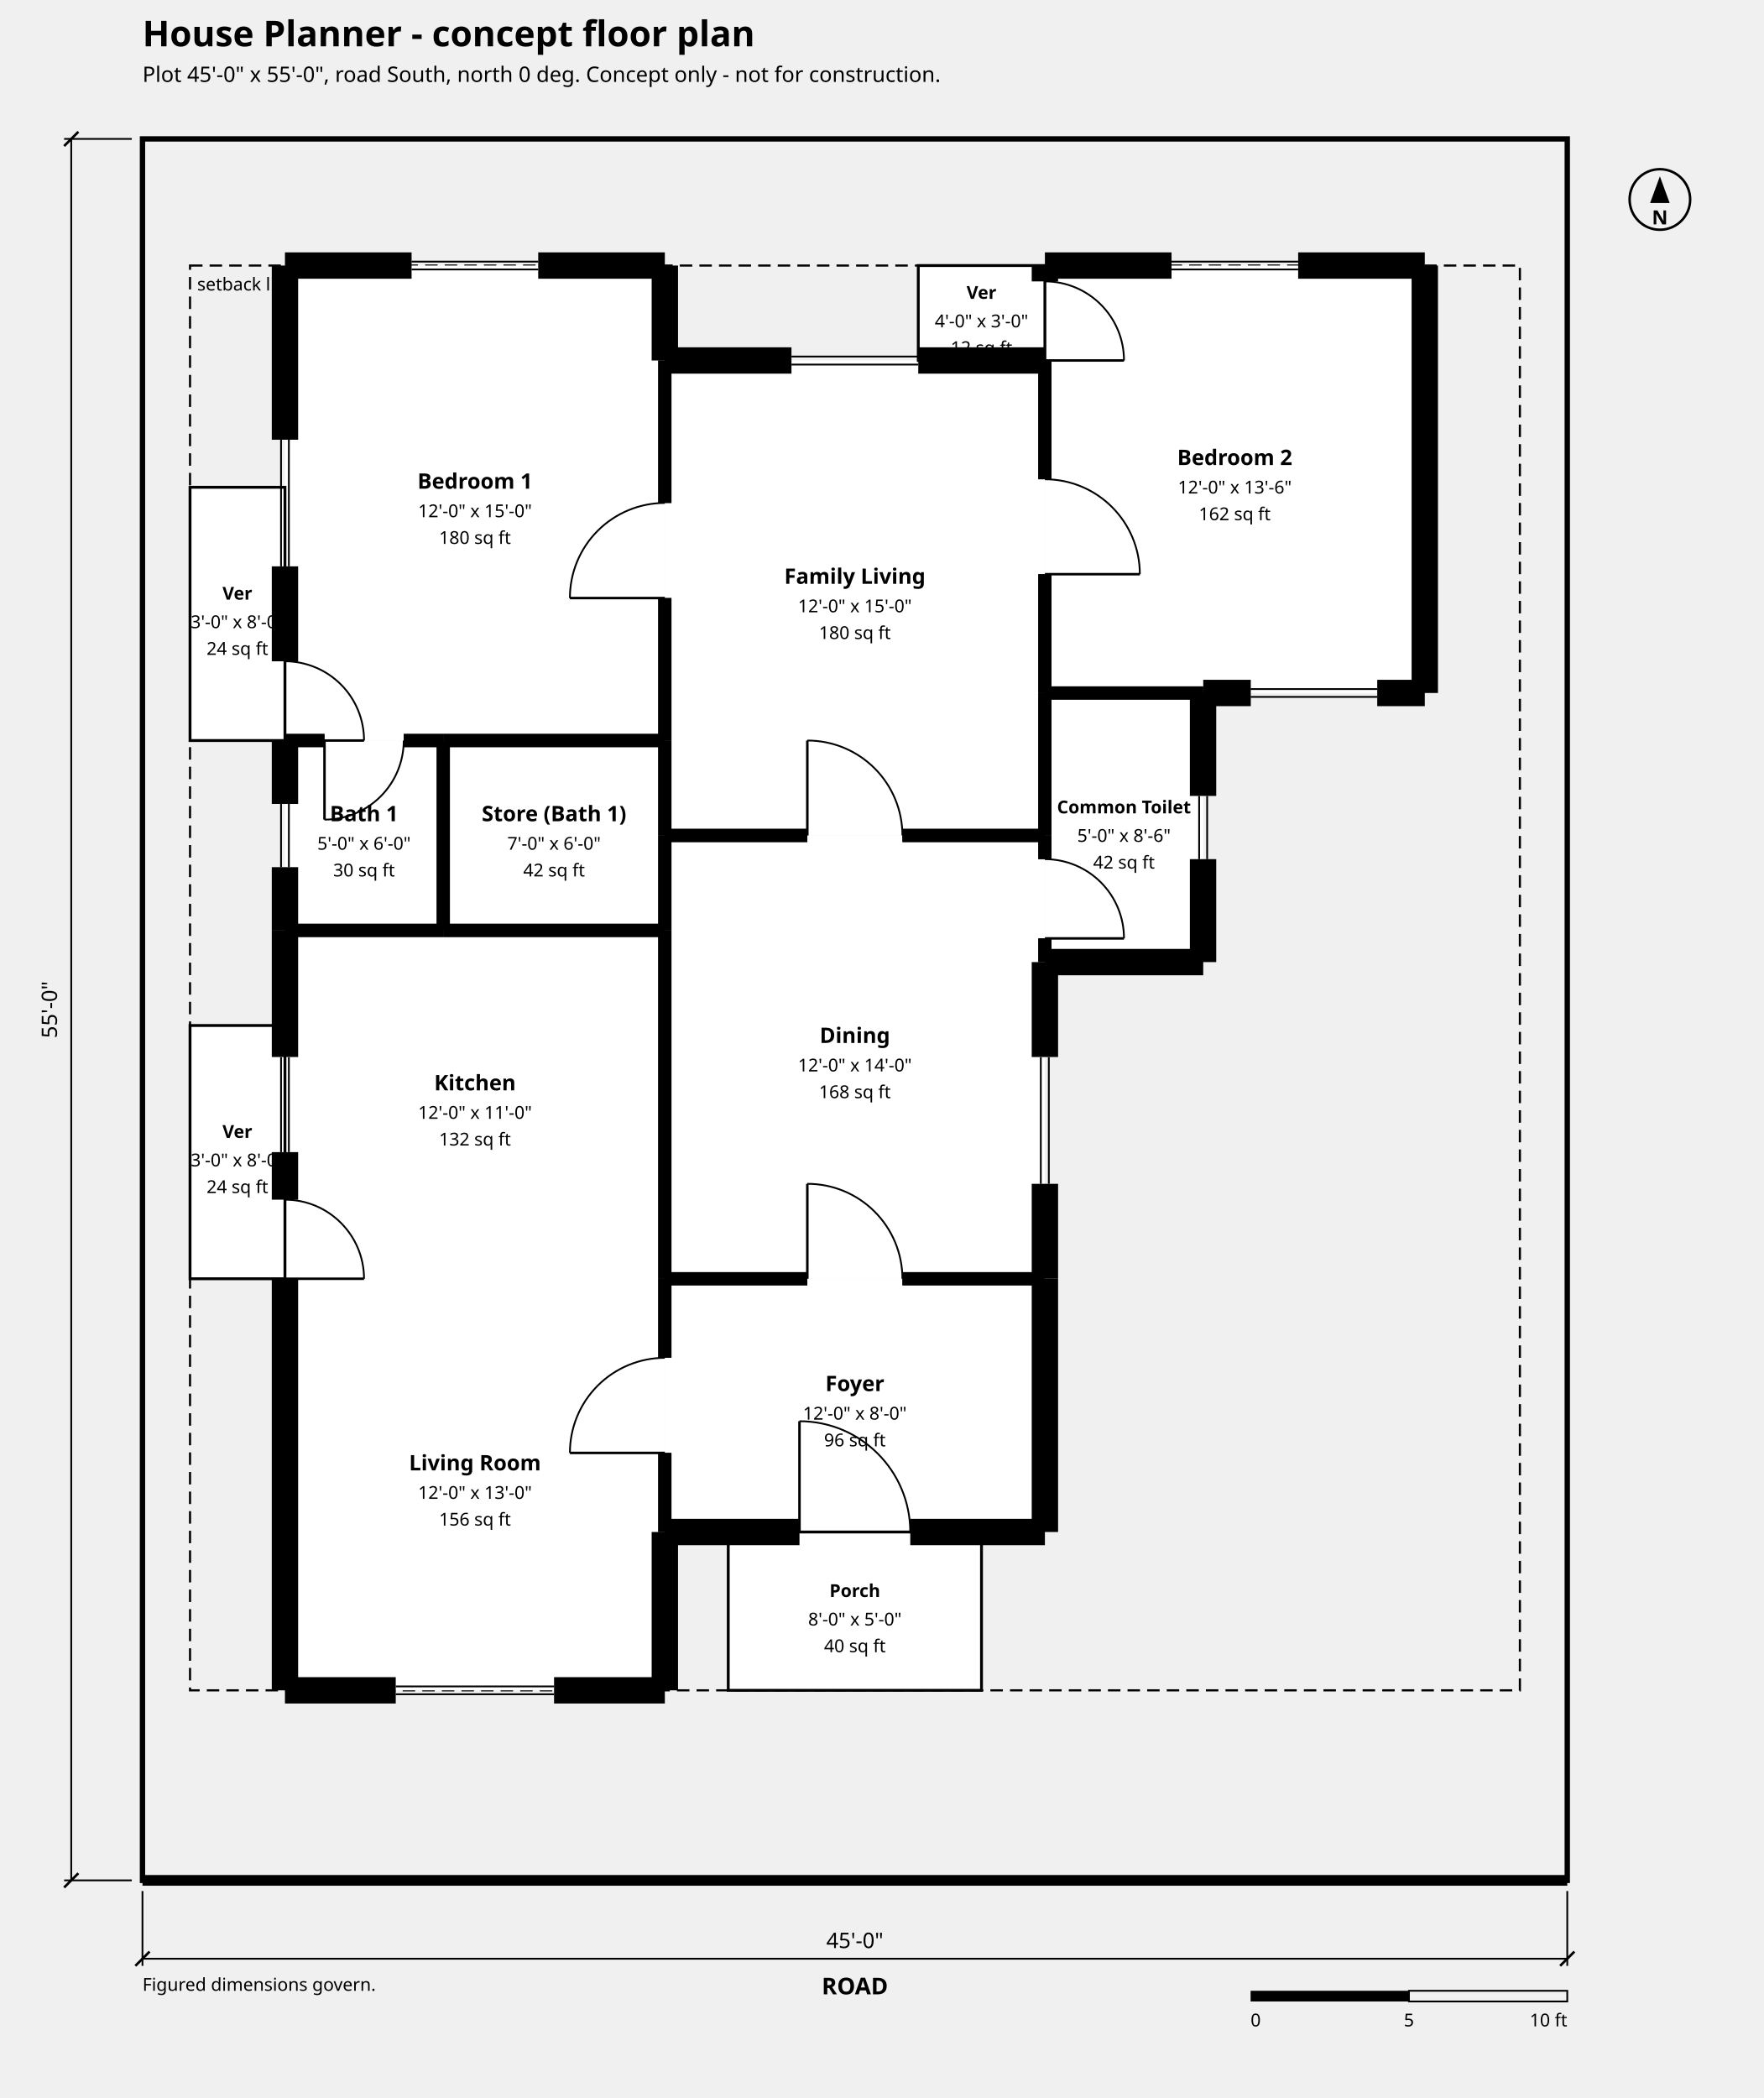
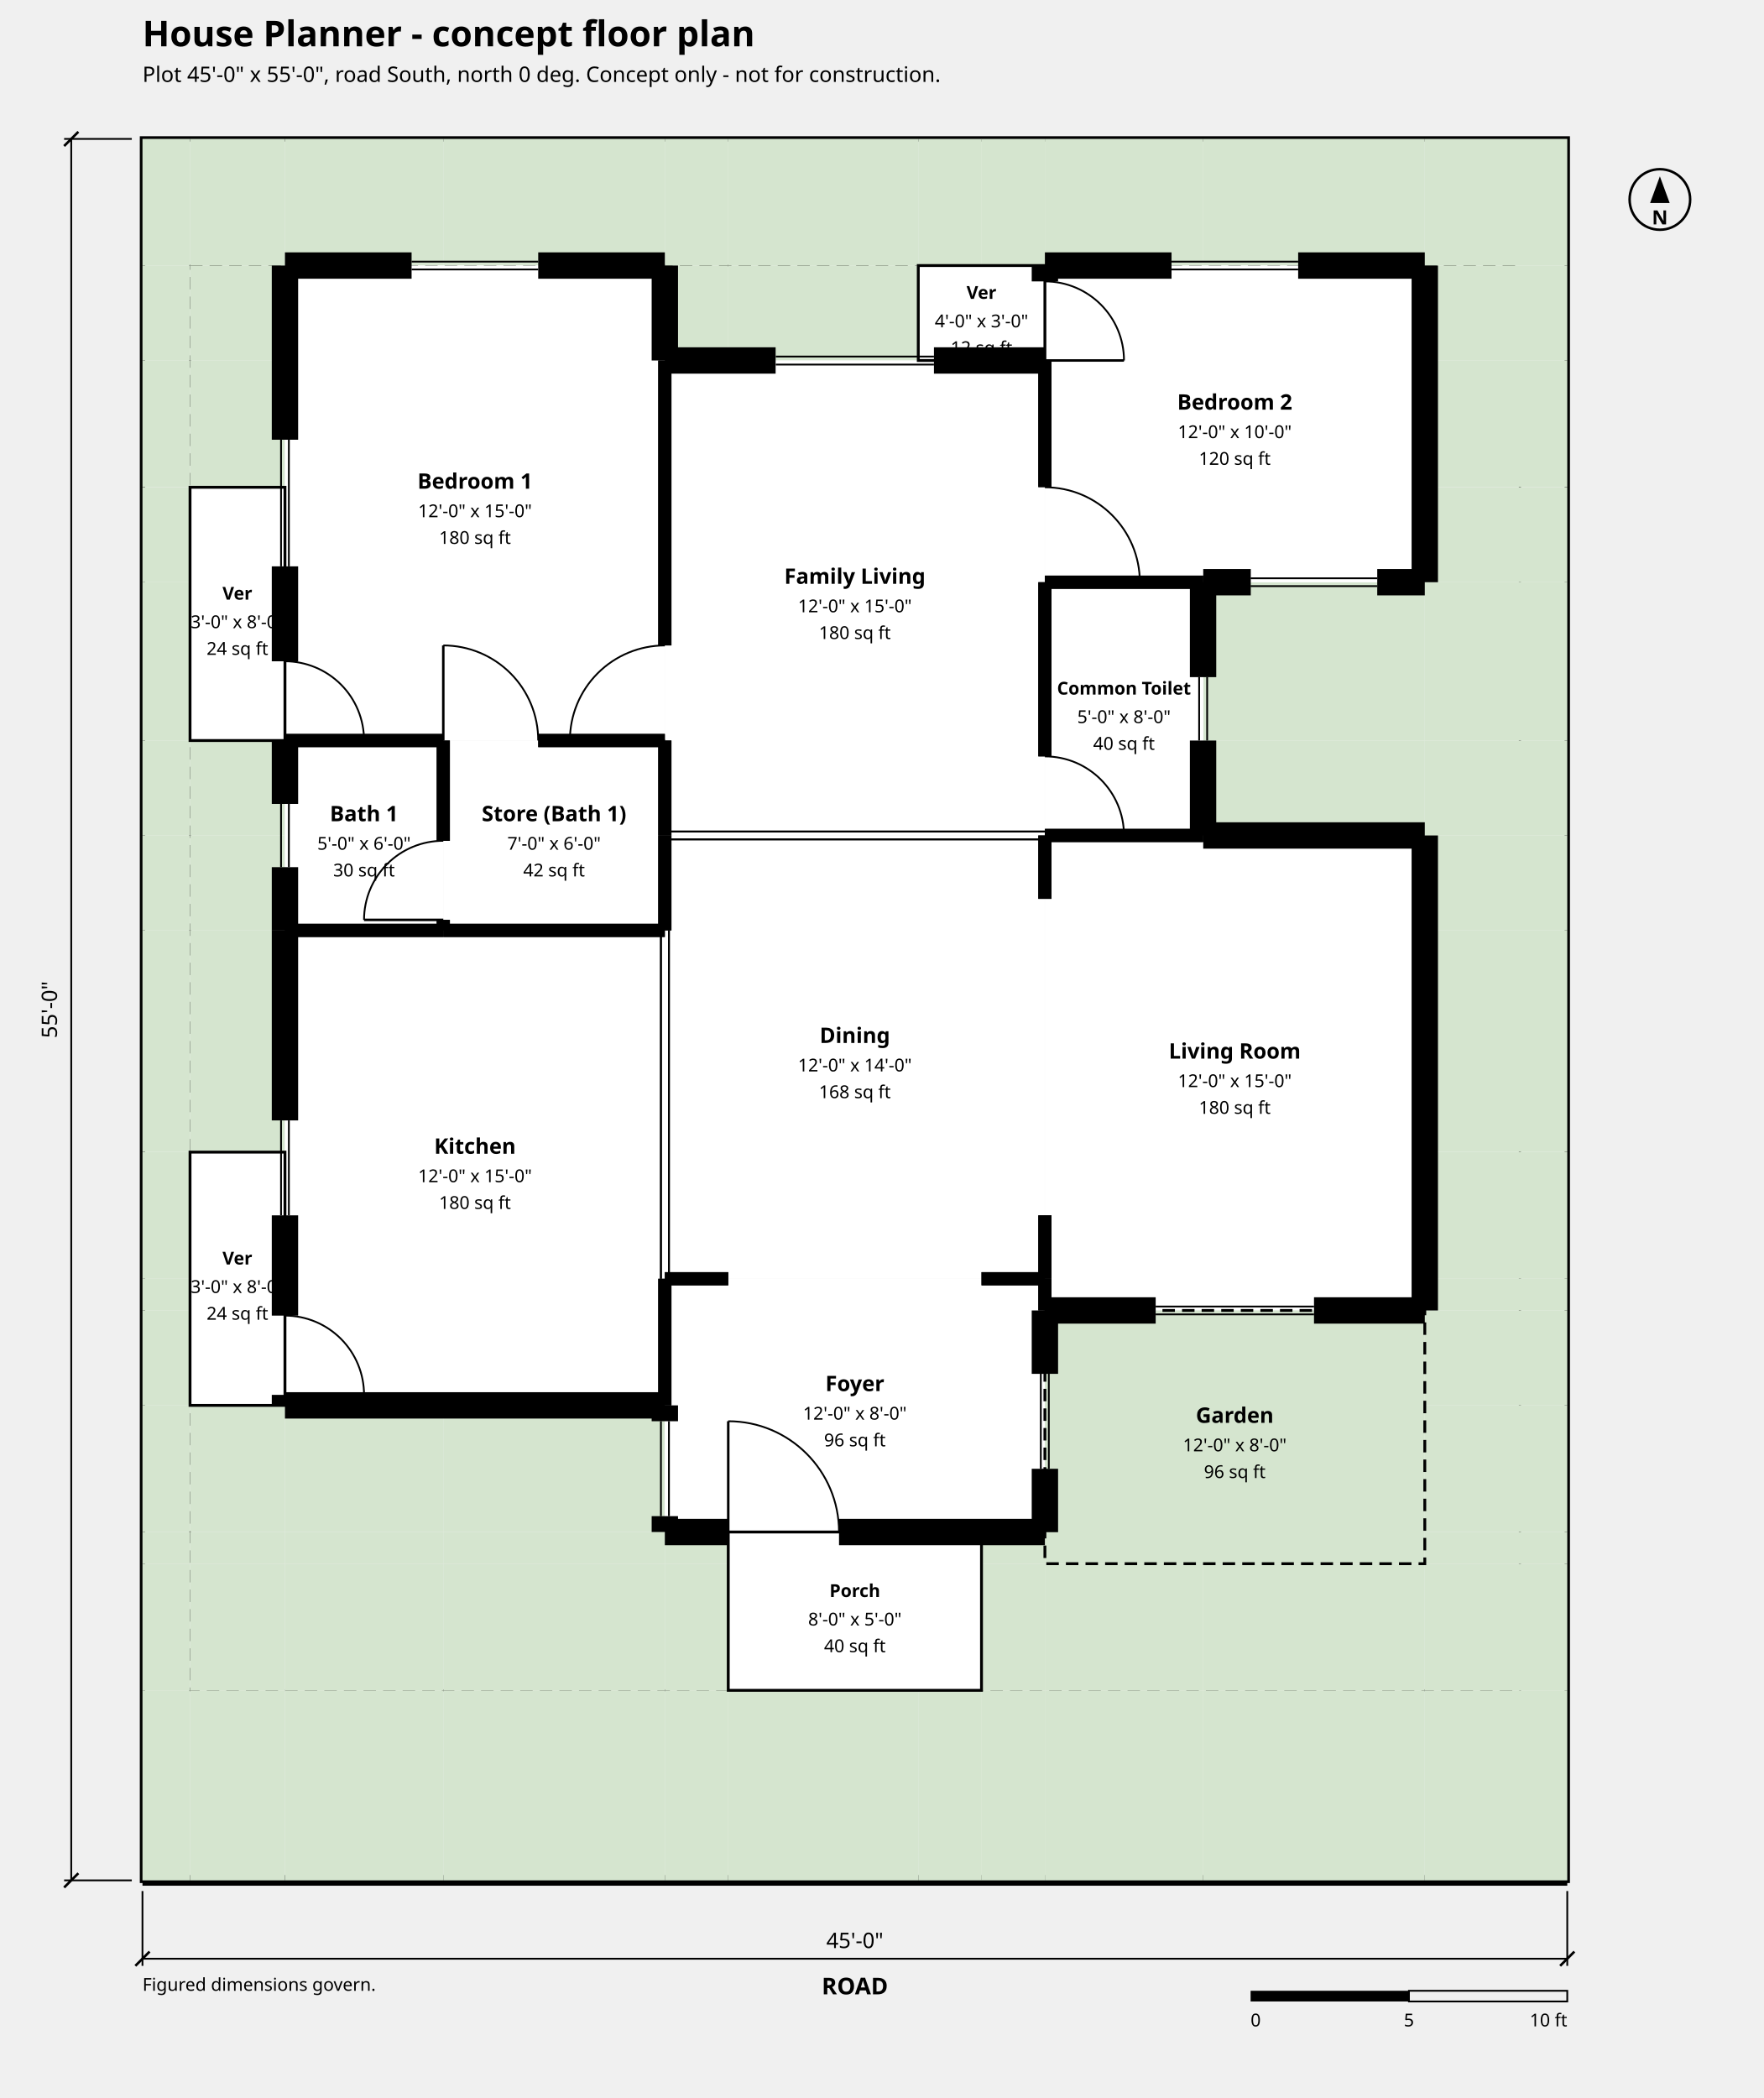
<svg xmlns="http://www.w3.org/2000/svg" viewBox="0 0 990 1178" style="width:100%;height:auto;max-width:960px;background:#fff" font-family="sans-serif">
  <text x="80" y="26" font-size="20" font-weight="bold">House Planner - concept floor plan</text>
  <text x="80" y="46" font-size="12">Plot 45'-0" x 55'-0", road South, north 0 deg. Concept only - not for construction.</text>
  <rect x="80.0" y="78.0" width="800.0" height="977.8" fill="none" stroke="#000" stroke-width="3" />
  <rect x="106.7" y="149.1" width="746.7" height="800.0" fill="none" stroke="#000" stroke-width="1.2" stroke-dasharray="7 4" />
  <text x="110.7" y="163.1" font-size="10">setback line</text>
  <line x1="80.0" y1="1055.8" x2="880.0" y2="1055.8" stroke="#000" stroke-width="6" />
  <text x="480.0" y="1119.8" font-size="13" font-weight="bold" text-anchor="middle">ROAD</text>
+   <rect x="80.0" y="949.1" width="26.7" height="106.7" fill="#d5e5cf" stroke="none" />
+   <rect x="80.0" y="878.0" width="26.7" height="71.1" fill="#d5e5cf" stroke="none" />
+   <rect x="80.0" y="860.2" width="26.7" height="17.8" fill="#d5e5cf" stroke="none" />
+   <rect x="80.0" y="789.1" width="26.7" height="71.1" fill="#d5e5cf" stroke="none" />
+   <rect x="80.0" y="735.8" width="26.7" height="53.3" fill="#d5e5cf" stroke="none" />
+   <rect x="80.0" y="718.0" width="26.7" height="17.8" fill="#d5e5cf" stroke="none" />
+   <rect x="80.0" y="646.9" width="26.7" height="71.1" fill="#d5e5cf" stroke="none" />
+   <rect x="80.0" y="522.4" width="26.7" height="124.4" fill="#d5e5cf" stroke="none" />
+   <rect x="80.0" y="469.1" width="26.7" height="53.3" fill="#d5e5cf" stroke="none" />
+   <rect x="80.0" y="415.8" width="26.7" height="53.3" fill="#d5e5cf" stroke="none" />
+   <rect x="80.0" y="326.9" width="26.7" height="88.9" fill="#d5e5cf" stroke="none" />
+   <rect x="80.0" y="273.6" width="26.7" height="53.3" fill="#d5e5cf" stroke="none" />
+   <rect x="80.0" y="202.4" width="26.7" height="71.1" fill="#d5e5cf" stroke="none" />
+   <rect x="80.0" y="149.1" width="26.7" height="53.3" fill="#d5e5cf" stroke="none" />
+   <rect x="80.0" y="78.0" width="26.7" height="71.1" fill="#d5e5cf" stroke="none" />
+   <rect x="106.7" y="949.1" width="53.3" height="106.7" fill="#d5e5cf" stroke="none" />
+   <rect x="106.7" y="878.0" width="53.3" height="71.1" fill="#d5e5cf" stroke="none" />
+   <rect x="106.7" y="860.2" width="53.3" height="17.8" fill="#d5e5cf" stroke="none" />
+   <rect x="106.7" y="789.1" width="53.3" height="71.1" fill="#d5e5cf" stroke="none" />
+   <rect x="106.7" y="522.4" width="53.3" height="124.4" fill="#d5e5cf" stroke="none" />
+   <rect x="106.7" y="469.1" width="53.3" height="53.3" fill="#d5e5cf" stroke="none" />
+   <rect x="106.7" y="415.8" width="53.3" height="53.3" fill="#d5e5cf" stroke="none" />
+   <rect x="106.7" y="202.4" width="53.3" height="71.1" fill="#d5e5cf" stroke="none" />
+   <rect x="106.7" y="149.1" width="53.3" height="53.3" fill="#d5e5cf" stroke="none" />
+   <rect x="106.7" y="78.0" width="53.3" height="71.1" fill="#d5e5cf" stroke="none" />
+   <rect x="160.0" y="949.1" width="88.9" height="106.7" fill="#d5e5cf" stroke="none" />
+   <rect x="160.0" y="878.0" width="88.9" height="71.1" fill="#d5e5cf" stroke="none" />
+   <rect x="160.0" y="860.2" width="88.9" height="17.8" fill="#d5e5cf" stroke="none" />
+   <rect x="160.0" y="789.1" width="88.9" height="71.1" fill="#d5e5cf" stroke="none" />
+   <rect x="160.0" y="78.0" width="88.9" height="71.1" fill="#d5e5cf" stroke="none" />
+   <rect x="248.9" y="949.1" width="124.4" height="106.7" fill="#d5e5cf" stroke="none" />
+   <rect x="248.9" y="878.0" width="124.4" height="71.1" fill="#d5e5cf" stroke="none" />
+   <rect x="248.9" y="860.2" width="124.4" height="17.8" fill="#d5e5cf" stroke="none" />
+   <rect x="248.9" y="789.1" width="124.4" height="71.1" fill="#d5e5cf" stroke="none" />
+   <rect x="248.9" y="78.0" width="124.4" height="71.1" fill="#d5e5cf" stroke="none" />
+   <rect x="373.3" y="949.1" width="35.6" height="106.7" fill="#d5e5cf" stroke="none" />
+   <rect x="373.3" y="878.0" width="35.6" height="71.1" fill="#d5e5cf" stroke="none" />
+   <rect x="373.3" y="860.2" width="35.6" height="17.8" fill="#d5e5cf" stroke="none" />
+   <rect x="373.3" y="149.1" width="35.6" height="53.3" fill="#d5e5cf" stroke="none" />
+   <rect x="373.3" y="78.0" width="35.6" height="71.1" fill="#d5e5cf" stroke="none" />
+   <rect x="408.9" y="949.1" width="106.7" height="106.7" fill="#d5e5cf" stroke="none" />
+   <rect x="408.9" y="149.1" width="106.7" height="53.3" fill="#d5e5cf" stroke="none" />
+   <rect x="408.9" y="78.0" width="106.7" height="71.1" fill="#d5e5cf" stroke="none" />
+   <rect x="515.6" y="949.1" width="35.6" height="106.7" fill="#d5e5cf" stroke="none" />
+   <rect x="515.6" y="78.0" width="35.6" height="71.1" fill="#d5e5cf" stroke="none" />
+   <rect x="551.1" y="949.1" width="35.6" height="106.7" fill="#d5e5cf" stroke="none" />
+   <rect x="551.1" y="878.0" width="35.6" height="71.1" fill="#d5e5cf" stroke="none" />
+   <rect x="551.1" y="860.2" width="35.6" height="17.8" fill="#d5e5cf" stroke="none" />
+   <rect x="551.1" y="78.0" width="35.6" height="71.1" fill="#d5e5cf" stroke="none" />
+   <rect x="586.7" y="949.1" width="88.9" height="106.7" fill="#d5e5cf" stroke="none" />
+   <rect x="586.7" y="878.0" width="88.9" height="71.1" fill="#d5e5cf" stroke="none" />
+   <rect x="586.7" y="78.0" width="88.9" height="71.1" fill="#d5e5cf" stroke="none" />
+   <rect x="675.6" y="949.1" width="124.4" height="106.7" fill="#d5e5cf" stroke="none" />
+   <rect x="675.6" y="878.0" width="124.4" height="71.1" fill="#d5e5cf" stroke="none" />
+   <rect x="675.6" y="415.8" width="124.4" height="53.3" fill="#d5e5cf" stroke="none" />
+   <rect x="675.6" y="326.9" width="124.4" height="88.9" fill="#d5e5cf" stroke="none" />
+   <rect x="675.6" y="78.0" width="124.4" height="71.1" fill="#d5e5cf" stroke="none" />
+   <rect x="800.0" y="949.1" width="80.0" height="106.7" fill="#d5e5cf" stroke="none" />
+   <rect x="800.0" y="878.0" width="80.0" height="71.1" fill="#d5e5cf" stroke="none" />
+   <rect x="800.0" y="860.2" width="80.0" height="17.8" fill="#d5e5cf" stroke="none" />
+   <rect x="800.0" y="789.1" width="80.0" height="71.1" fill="#d5e5cf" stroke="none" />
+   <rect x="800.0" y="735.8" width="80.0" height="53.3" fill="#d5e5cf" stroke="none" />
+   <rect x="800.0" y="718.0" width="80.0" height="17.8" fill="#d5e5cf" stroke="none" />
+   <rect x="800.0" y="646.9" width="80.0" height="71.1" fill="#d5e5cf" stroke="none" />
+   <rect x="800.0" y="522.4" width="80.0" height="124.4" fill="#d5e5cf" stroke="none" />
+   <rect x="800.0" y="469.1" width="80.0" height="53.3" fill="#d5e5cf" stroke="none" />
+   <rect x="800.0" y="415.8" width="80.0" height="53.3" fill="#d5e5cf" stroke="none" />
+   <rect x="800.0" y="326.9" width="80.0" height="88.9" fill="#d5e5cf" stroke="none" />
+   <rect x="800.0" y="273.6" width="80.0" height="53.3" fill="#d5e5cf" stroke="none" />
+   <rect x="800.0" y="202.4" width="80.0" height="71.1" fill="#d5e5cf" stroke="none" />
+   <rect x="800.0" y="149.1" width="80.0" height="53.3" fill="#d5e5cf" stroke="none" />
+   <rect x="800.0" y="78.0" width="80.0" height="71.1" fill="#d5e5cf" stroke="none" />
  <g>
    <rect x="373.3" y="718.0" width="213.3" height="142.2" fill="#fff" stroke="none" />
    <text x="480.0" y="781.1" font-size="12" font-weight="bold" text-anchor="middle">Foyer</text>
    <text x="480.0" y="797.1" font-size="10" text-anchor="middle">12'-0" x 8'-0"</text>
    <text x="480.0" y="812.1" font-size="10" text-anchor="middle">96 sq ft</text>
  </g>
  <g>
    <rect x="373.3" y="469.1" width="213.3" height="248.9" fill="#fff" stroke="none" />
    <text x="480.0" y="585.6" font-size="12" font-weight="bold" text-anchor="middle">Dining</text>
    <text x="480.0" y="601.6" font-size="10" text-anchor="middle">12'-0" x 14'-0"</text>
    <text x="480.0" y="616.6" font-size="10" text-anchor="middle">168 sq ft</text>
  </g>
  <g>
    <rect x="373.3" y="202.4" width="213.3" height="266.7" fill="#fff" stroke="none" />
    <text x="480.0" y="327.8" font-size="12" font-weight="bold" text-anchor="middle">Family Living</text>
    <text x="480.0" y="343.8" font-size="10" text-anchor="middle">12'-0" x 15'-0"</text>
    <text x="480.0" y="358.8" font-size="10" text-anchor="middle">180 sq ft</text>
  </g>
  <g>
    <rect x="160.0" y="149.1" width="213.3" height="266.7" fill="#fff" stroke="none" />
    <text x="266.7" y="274.4" font-size="12" font-weight="bold" text-anchor="middle">Bedroom 1</text>
    <text x="266.7" y="290.4" font-size="10" text-anchor="middle">12'-0" x 15'-0"</text>
    <text x="266.7" y="305.4" font-size="10" text-anchor="middle">180 sq ft</text>
  </g>
  <g>
    <rect x="160.0" y="415.8" width="88.9" height="106.7" fill="#fff" stroke="none" />
    <text x="204.4" y="461.1" font-size="12" font-weight="bold" text-anchor="middle">Bath 1</text>
    <text x="204.4" y="477.1" font-size="10" text-anchor="middle">5'-0" x 6'-0"</text>
    <text x="204.4" y="492.1" font-size="10" text-anchor="middle">30 sq ft</text>
  </g>
  <g>
    <rect x="248.9" y="415.8" width="124.4" height="106.7" fill="#fff" stroke="none" />
    <text x="311.1" y="461.1" font-size="12" font-weight="bold" text-anchor="middle">Store (Bath 1)</text>
    <text x="311.1" y="477.1" font-size="10" text-anchor="middle">7'-0" x 6'-0"</text>
    <text x="311.1" y="492.1" font-size="10" text-anchor="middle">42 sq ft</text>
  </g>
  <g>
-     <rect x="160.0" y="522.4" width="213.3" height="195.6" fill="#fff" stroke="none" />
-     <text x="266.7" y="612.2" font-size="12" font-weight="bold" text-anchor="middle">Kitchen</text>
-     <text x="266.7" y="628.2" font-size="10" text-anchor="middle">12'-0" x 11'-0"</text>
-     <text x="266.7" y="643.2" font-size="10" text-anchor="middle">132 sq ft</text>
-   </g>
-   <g>
-     <rect x="160.0" y="718.0" width="213.3" height="231.1" fill="#fff" stroke="none" />
-     <text x="266.7" y="825.6" font-size="12" font-weight="bold" text-anchor="middle">Living Room</text>
-     <text x="266.7" y="841.6" font-size="10" text-anchor="middle">12'-0" x 13'-0"</text>
-     <text x="266.7" y="856.6" font-size="10" text-anchor="middle">156 sq ft</text>
-   </g>
-   <g>
-     <rect x="586.7" y="149.1" width="213.3" height="240.0" fill="#fff" stroke="none" />
-     <text x="693.3" y="261.1" font-size="12" font-weight="bold" text-anchor="middle">Bedroom 2</text>
-     <text x="693.3" y="277.1" font-size="10" text-anchor="middle">12'-0" x 13'-6"</text>
-     <text x="693.3" y="292.1" font-size="10" text-anchor="middle">162 sq ft</text>
-   </g>
-   <g>
-     <rect x="586.7" y="389.1" width="88.9" height="151.1" fill="#fff" stroke="none" />
-     <text x="631.1" y="456.7" font-size="10" font-weight="bold" text-anchor="middle">Common Toilet</text>
-     <text x="631.1" y="472.7" font-size="10" text-anchor="middle">5'-0" x 8'-6"</text>
-     <text x="631.1" y="487.7" font-size="10" text-anchor="middle">42 sq ft</text>
+     <rect x="160.0" y="522.4" width="213.3" height="266.7" fill="#fff" stroke="none" />
+     <text x="266.7" y="647.8" font-size="12" font-weight="bold" text-anchor="middle">Kitchen</text>
+     <text x="266.7" y="663.8" font-size="10" text-anchor="middle">12'-0" x 15'-0"</text>
+     <text x="266.7" y="678.8" font-size="10" text-anchor="middle">180 sq ft</text>
+   </g>
+   <g>
+     <rect x="586.7" y="149.1" width="213.3" height="177.8" fill="#fff" stroke="none" />
+     <text x="693.3" y="230.0" font-size="12" font-weight="bold" text-anchor="middle">Bedroom 2</text>
+     <text x="693.3" y="246.0" font-size="10" text-anchor="middle">12'-0" x 10'-0"</text>
+     <text x="693.3" y="261.0" font-size="10" text-anchor="middle">120 sq ft</text>
+   </g>
+   <g>
+     <rect x="586.7" y="326.9" width="88.9" height="142.2" fill="#fff" stroke="none" />
+     <text x="631.1" y="390.0" font-size="10" font-weight="bold" text-anchor="middle">Common Toilet</text>
+     <text x="631.1" y="406.0" font-size="10" text-anchor="middle">5'-0" x 8'-0"</text>
+     <text x="631.1" y="421.0" font-size="10" text-anchor="middle">40 sq ft</text>
+   </g>
+   <g>
+     <rect x="586.7" y="469.1" width="213.3" height="266.7" fill="#fff" stroke="none" />
+     <text x="693.3" y="594.4" font-size="12" font-weight="bold" text-anchor="middle">Living Room</text>
+     <text x="693.3" y="610.4" font-size="10" text-anchor="middle">12'-0" x 15'-0"</text>
+     <text x="693.3" y="625.4" font-size="10" text-anchor="middle">180 sq ft</text>
+   </g>
+   <g>
+     <rect x="586.7" y="735.8" width="213.3" height="142.2" fill="#d5e5cf" stroke="#000" stroke-width="1.6" stroke-dasharray="7 4" />
+     <text x="693.3" y="798.9" font-size="12" font-weight="bold" text-anchor="middle">Garden</text>
+     <text x="693.3" y="814.9" font-size="10" text-anchor="middle">12'-0" x 8'-0"</text>
+     <text x="693.3" y="829.9" font-size="10" text-anchor="middle">96 sq ft</text>
  </g>
  <g>
    <rect x="408.9" y="860.2" width="142.2" height="88.9" fill="#fff" stroke="#000" stroke-width="1.6" />
    <text x="480.0" y="896.7" font-size="10" font-weight="bold" text-anchor="middle">Porch</text>
    <text x="480.0" y="912.7" font-size="10" text-anchor="middle">8'-0" x 5'-0"</text>
    <text x="480.0" y="927.7" font-size="10" text-anchor="middle">40 sq ft</text>
  </g>
  <g>
    <rect x="106.7" y="273.6" width="53.3" height="142.2" fill="#fff" stroke="#000" stroke-width="1.6" />
    <text x="133.3" y="336.7" font-size="10" font-weight="bold" text-anchor="middle">Ver</text>
    <text x="133.3" y="352.7" font-size="10" text-anchor="middle">3'-0" x 8'-0"</text>
    <text x="133.3" y="367.7" font-size="10" text-anchor="middle">24 sq ft</text>
  </g>
  <g>
    <rect x="515.6" y="149.1" width="71.1" height="53.3" fill="#fff" stroke="#000" stroke-width="1.6" />
    <text x="551.1" y="167.8" font-size="10" font-weight="bold" text-anchor="middle">Ver</text>
    <text x="551.1" y="183.8" font-size="10" text-anchor="middle">4'-0" x 3'-0"</text>
    <text x="551.1" y="198.8" font-size="10" text-anchor="middle">12 sq ft</text>
  </g>
  <g>
-     <rect x="106.7" y="575.8" width="53.3" height="142.2" fill="#fff" stroke="#000" stroke-width="1.6" />
-     <text x="133.3" y="638.9" font-size="10" font-weight="bold" text-anchor="middle">Ver</text>
-     <text x="133.3" y="654.9" font-size="10" text-anchor="middle">3'-0" x 8'-0"</text>
-     <text x="133.3" y="669.9" font-size="10" text-anchor="middle">24 sq ft</text>
-   </g>
-   <rect x="373.3" y="714.3" width="80.0" height="7.4" fill="#000" stroke="none" />
-   <rect x="506.7" y="714.3" width="80.0" height="7.4" fill="#000" stroke="none" />
-   <rect x="373.3" y="852.8" width="75.6" height="14.8" fill="#000" stroke="none" />
-   <rect x="511.1" y="852.8" width="75.6" height="14.8" fill="#000" stroke="none" />
-   <rect x="579.3" y="718.0" width="14.8" height="142.2" fill="#000" stroke="none" />
-   <rect x="369.6" y="815.8" width="7.4" height="44.4" fill="#000" stroke="none" />
-   <rect x="369.6" y="718.0" width="7.4" height="44.4" fill="#000" stroke="none" />
-   <rect x="373.3" y="465.4" width="80.0" height="7.4" fill="#000" stroke="none" />
-   <rect x="506.7" y="465.4" width="80.0" height="7.4" fill="#000" stroke="none" />
-   <rect x="373.3" y="714.3" width="80.0" height="7.4" fill="#000" stroke="none" />
-   <rect x="506.7" y="714.3" width="80.0" height="7.4" fill="#000" stroke="none" />
-   <rect x="579.3" y="664.7" width="14.8" height="53.3" fill="#000" stroke="none" />
-   <rect x="579.3" y="540.2" width="14.8" height="53.3" fill="#000" stroke="none" />
-   <rect x="583.0" y="526.9" width="7.4" height="13.3" fill="#000" stroke="none" />
-   <rect x="583.0" y="469.1" width="7.4" height="13.3" fill="#000" stroke="none" />
+     <rect x="106.7" y="646.9" width="53.3" height="142.2" fill="#fff" stroke="#000" stroke-width="1.6" />
+     <text x="133.3" y="710.0" font-size="10" font-weight="bold" text-anchor="middle">Ver</text>
+     <text x="133.3" y="726.0" font-size="10" text-anchor="middle">3'-0" x 8'-0"</text>
+     <text x="133.3" y="741.0" font-size="10" text-anchor="middle">24 sq ft</text>
+   </g>
+   <rect x="373.3" y="714.3" width="35.6" height="7.4" fill="#000" stroke="none" />
+   <rect x="551.1" y="714.3" width="35.6" height="7.4" fill="#000" stroke="none" />
+   <rect x="373.3" y="852.8" width="35.6" height="14.8" fill="#000" stroke="none" />
+   <rect x="471.1" y="852.8" width="115.6" height="14.8" fill="#000" stroke="none" />
+   <rect x="579.3" y="824.7" width="14.8" height="35.6" fill="#000" stroke="none" />
+   <rect x="579.3" y="735.8" width="14.8" height="35.6" fill="#000" stroke="none" />
+   <rect x="583.0" y="718.0" width="7.4" height="17.8" fill="#000" stroke="none" />
+   <rect x="365.9" y="851.3" width="14.8" height="8.9" fill="#000" stroke="none" />
+   <rect x="365.9" y="789.1" width="14.8" height="8.9" fill="#000" stroke="none" />
+   <rect x="369.6" y="718.0" width="7.4" height="71.1" fill="#000" stroke="none" />
+   <line x1="373.3" y1="471.3" x2="586.7" y2="471.3" stroke="#000" stroke-width="1" />
+   <line x1="373.3" y1="466.9" x2="586.7" y2="466.9" stroke="#000" stroke-width="1" />
+   <rect x="373.3" y="714.3" width="35.6" height="7.4" fill="#000" stroke="none" />
+   <rect x="551.1" y="714.3" width="35.6" height="7.4" fill="#000" stroke="none" />
+   <rect x="583.0" y="682.4" width="7.4" height="35.6" fill="#000" stroke="none" />
+   <rect x="583.0" y="469.1" width="7.4" height="35.6" fill="#000" stroke="none" />
  <rect x="369.6" y="469.1" width="7.4" height="53.3" fill="#000" stroke="none" />
-   <rect x="369.6" y="522.4" width="7.4" height="195.6" fill="#000" stroke="none" />
-   <rect x="373.3" y="195.0" width="71.1" height="14.8" fill="#000" stroke="none" />
-   <rect x="515.6" y="195.0" width="71.1" height="14.8" fill="#000" stroke="none" />
-   <rect x="373.3" y="465.4" width="80.0" height="7.4" fill="#000" stroke="none" />
-   <rect x="506.7" y="465.4" width="80.0" height="7.4" fill="#000" stroke="none" />
-   <rect x="583.0" y="322.4" width="7.4" height="66.7" fill="#000" stroke="none" />
-   <rect x="583.0" y="202.4" width="7.4" height="66.7" fill="#000" stroke="none" />
-   <rect x="583.0" y="389.1" width="7.4" height="80.0" fill="#000" stroke="none" />
-   <rect x="369.6" y="335.8" width="7.4" height="80.0" fill="#000" stroke="none" />
-   <rect x="369.6" y="202.4" width="7.4" height="80.0" fill="#000" stroke="none" />
+   <line x1="375.6" y1="718.0" x2="375.6" y2="522.4" stroke="#000" stroke-width="1" />
+   <line x1="371.1" y1="718.0" x2="371.1" y2="522.4" stroke="#000" stroke-width="1" />
+   <rect x="373.3" y="195.0" width="62.2" height="14.8" fill="#000" stroke="none" />
+   <rect x="524.4" y="195.0" width="62.2" height="14.8" fill="#000" stroke="none" />
+   <line x1="373.3" y1="471.3" x2="586.7" y2="471.3" stroke="#000" stroke-width="1" />
+   <line x1="373.3" y1="466.9" x2="586.7" y2="466.9" stroke="#000" stroke-width="1" />
+   <rect x="583.0" y="202.4" width="7.4" height="71.1" fill="#000" stroke="none" />
+   <rect x="583.0" y="326.9" width="7.4" height="97.8" fill="#000" stroke="none" />
+   <rect x="369.6" y="202.4" width="7.4" height="160.0" fill="#000" stroke="none" />
  <rect x="369.6" y="415.8" width="7.4" height="53.3" fill="#000" stroke="none" />
  <rect x="160.0" y="141.7" width="71.1" height="14.8" fill="#000" stroke="none" />
  <rect x="302.2" y="141.7" width="71.1" height="14.8" fill="#000" stroke="none" />
-   <rect x="160.0" y="412.1" width="22.2" height="7.4" fill="#000" stroke="none" />
-   <rect x="226.7" y="412.1" width="22.2" height="7.4" fill="#000" stroke="none" />
-   <rect x="248.9" y="412.1" width="124.4" height="7.4" fill="#000" stroke="none" />
+   <rect x="160.0" y="412.1" width="88.9" height="7.4" fill="#000" stroke="none" />
+   <rect x="302.2" y="412.1" width="71.1" height="7.4" fill="#000" stroke="none" />
  <rect x="365.9" y="149.1" width="14.8" height="53.3" fill="#000" stroke="none" />
-   <rect x="369.6" y="335.8" width="7.4" height="80.0" fill="#000" stroke="none" />
-   <rect x="369.6" y="202.4" width="7.4" height="80.0" fill="#000" stroke="none" />
+   <rect x="369.6" y="202.4" width="7.4" height="160.0" fill="#000" stroke="none" />
  <rect x="152.6" y="318.0" width="14.8" height="53.3" fill="#000" stroke="none" />
  <rect x="152.6" y="149.1" width="14.8" height="97.8" fill="#000" stroke="none" />
-   <rect x="160.0" y="412.1" width="22.2" height="7.4" fill="#000" stroke="none" />
-   <rect x="226.7" y="412.1" width="22.2" height="7.4" fill="#000" stroke="none" />
+   <rect x="160.0" y="412.1" width="88.9" height="7.4" fill="#000" stroke="none" />
  <rect x="160.0" y="518.7" width="88.9" height="7.4" fill="#000" stroke="none" />
-   <rect x="245.2" y="415.8" width="7.4" height="106.7" fill="#000" stroke="none" />
+   <rect x="245.2" y="516.5" width="7.4" height="5.9" fill="#000" stroke="none" />
+   <rect x="245.2" y="415.8" width="7.4" height="56.3" fill="#000" stroke="none" />
  <rect x="152.6" y="486.9" width="14.8" height="35.6" fill="#000" stroke="none" />
  <rect x="152.6" y="415.8" width="14.8" height="35.6" fill="#000" stroke="none" />
-   <rect x="248.9" y="412.1" width="124.4" height="7.4" fill="#000" stroke="none" />
+   <rect x="302.2" y="412.1" width="71.1" height="7.4" fill="#000" stroke="none" />
  <rect x="248.9" y="518.7" width="124.4" height="7.4" fill="#000" stroke="none" />
  <rect x="369.6" y="469.1" width="7.4" height="53.3" fill="#000" stroke="none" />
  <rect x="369.6" y="415.8" width="7.4" height="53.3" fill="#000" stroke="none" />
-   <rect x="245.2" y="415.8" width="7.4" height="106.7" fill="#000" stroke="none" />
+   <rect x="245.2" y="516.5" width="7.4" height="5.9" fill="#000" stroke="none" />
+   <rect x="245.2" y="415.8" width="7.4" height="56.3" fill="#000" stroke="none" />
  <rect x="160.0" y="518.7" width="88.9" height="7.4" fill="#000" stroke="none" />
  <rect x="248.9" y="518.7" width="124.4" height="7.4" fill="#000" stroke="none" />
-   <rect x="369.6" y="522.4" width="7.4" height="195.6" fill="#000" stroke="none" />
-   <rect x="152.6" y="646.9" width="14.8" height="26.7" fill="#000" stroke="none" />
-   <rect x="152.6" y="522.4" width="14.8" height="71.1" fill="#000" stroke="none" />
-   <rect x="160.0" y="941.7" width="62.2" height="14.8" fill="#000" stroke="none" />
-   <rect x="311.1" y="941.7" width="62.2" height="14.8" fill="#000" stroke="none" />
-   <rect x="365.9" y="860.2" width="14.8" height="88.9" fill="#000" stroke="none" />
-   <rect x="369.6" y="815.8" width="7.4" height="44.4" fill="#000" stroke="none" />
-   <rect x="369.6" y="718.0" width="7.4" height="44.4" fill="#000" stroke="none" />
-   <rect x="152.6" y="718.0" width="14.8" height="231.1" fill="#000" stroke="none" />
+   <rect x="160.0" y="781.7" width="213.3" height="14.8" fill="#000" stroke="none" />
+   <rect x="369.6" y="718.0" width="7.4" height="71.1" fill="#000" stroke="none" />
+   <line x1="375.6" y1="718.0" x2="375.6" y2="522.4" stroke="#000" stroke-width="1" />
+   <line x1="371.1" y1="718.0" x2="371.1" y2="522.4" stroke="#000" stroke-width="1" />
+   <rect x="152.6" y="783.2" width="14.8" height="5.9" fill="#000" stroke="none" />
+   <rect x="152.6" y="682.4" width="14.8" height="56.3" fill="#000" stroke="none" />
+   <rect x="152.6" y="522.4" width="14.8" height="106.7" fill="#000" stroke="none" />
  <rect x="586.7" y="141.7" width="71.1" height="14.8" fill="#000" stroke="none" />
  <rect x="728.9" y="141.7" width="71.1" height="14.8" fill="#000" stroke="none" />
-   <rect x="675.6" y="381.7" width="26.7" height="14.8" fill="#000" stroke="none" />
-   <rect x="773.3" y="381.7" width="26.7" height="14.8" fill="#000" stroke="none" />
-   <rect x="586.7" y="385.4" width="88.9" height="7.4" fill="#000" stroke="none" />
-   <rect x="792.6" y="149.1" width="14.8" height="240.0" fill="#000" stroke="none" />
+   <rect x="675.6" y="319.5" width="26.7" height="14.8" fill="#000" stroke="none" />
+   <rect x="773.3" y="319.5" width="26.7" height="14.8" fill="#000" stroke="none" />
+   <rect x="586.7" y="323.2" width="88.9" height="7.4" fill="#000" stroke="none" />
+   <rect x="792.6" y="149.1" width="14.8" height="177.8" fill="#000" stroke="none" />
  <rect x="579.3" y="149.1" width="14.8" height="8.9" fill="#000" stroke="none" />
-   <rect x="583.0" y="322.4" width="7.4" height="66.7" fill="#000" stroke="none" />
-   <rect x="583.0" y="202.4" width="7.4" height="66.7" fill="#000" stroke="none" />
-   <rect x="586.7" y="385.4" width="88.9" height="7.4" fill="#000" stroke="none" />
-   <rect x="586.7" y="532.8" width="88.9" height="14.8" fill="#000" stroke="none" />
-   <rect x="668.1" y="482.4" width="14.8" height="57.8" fill="#000" stroke="none" />
-   <rect x="668.1" y="389.1" width="14.8" height="57.8" fill="#000" stroke="none" />
-   <rect x="583.0" y="526.9" width="7.4" height="13.3" fill="#000" stroke="none" />
-   <rect x="583.0" y="469.1" width="7.4" height="13.3" fill="#000" stroke="none" />
-   <rect x="583.0" y="389.1" width="7.4" height="80.0" fill="#000" stroke="none" />
-   <line x1="448.9" y1="860.2" x2="448.9" y2="798.0" stroke="#000" stroke-width="1.4" />
-   <path d="M 448.9 798.0 A 62.2 62.2 0 0 1 511.1 860.2" fill="none" stroke="#000" stroke-width="1" />
-   <line x1="373.3" y1="815.8" x2="320.0" y2="815.8" stroke="#000" stroke-width="1.4" />
-   <path d="M 320.0 815.8 A 53.3 53.3 0 0 1 373.3 762.4" fill="none" stroke="#000" stroke-width="1" />
-   <line x1="453.3" y1="469.1" x2="453.3" y2="415.8" stroke="#000" stroke-width="1.4" />
-   <path d="M 453.3 415.8 A 53.3 53.3 0 0 1 506.7 469.1" fill="none" stroke="#000" stroke-width="1" />
-   <line x1="453.3" y1="718.0" x2="453.3" y2="664.7" stroke="#000" stroke-width="1.4" />
-   <path d="M 453.3 664.7 A 53.3 53.3 0 0 1 506.7 718.0" fill="none" stroke="#000" stroke-width="1" />
-   <line x1="373.3" y1="335.8" x2="320.0" y2="335.8" stroke="#000" stroke-width="1.4" />
-   <path d="M 320.0 335.8 A 53.3 53.3 0 0 1 373.3 282.4" fill="none" stroke="#000" stroke-width="1" />
-   <line x1="586.7" y1="322.4" x2="640.0" y2="322.4" stroke="#000" stroke-width="1.4" />
-   <path d="M 640.0 322.4 A 53.3 53.3 0 0 0 586.7 269.1" fill="none" stroke="#000" stroke-width="1" />
-   <line x1="160.0" y1="718.0" x2="204.4" y2="718.0" stroke="#000" stroke-width="1.4" />
-   <path d="M 204.4 718.0 A 44.4 44.4 0 0 0 160.0 673.6" fill="none" stroke="#000" stroke-width="1" />
-   <line x1="182.2" y1="415.8" x2="182.2" y2="460.2" stroke="#000" stroke-width="1.4" />
-   <path d="M 182.2 460.2 A 44.4 44.4 0 0 0 226.7 415.8" fill="none" stroke="#000" stroke-width="1" />
-   <line x1="586.7" y1="526.9" x2="631.1" y2="526.9" stroke="#000" stroke-width="1.4" />
-   <path d="M 631.1 526.9 A 44.4 44.4 0 0 0 586.7 482.4" fill="none" stroke="#000" stroke-width="1" />
+   <rect x="583.0" y="202.4" width="7.4" height="71.1" fill="#000" stroke="none" />
+   <rect x="586.7" y="323.2" width="88.9" height="7.4" fill="#000" stroke="none" />
+   <rect x="586.7" y="465.4" width="88.9" height="7.4" fill="#000" stroke="none" />
+   <rect x="668.1" y="415.8" width="14.8" height="53.3" fill="#000" stroke="none" />
+   <rect x="668.1" y="326.9" width="14.8" height="53.3" fill="#000" stroke="none" />
+   <rect x="583.0" y="326.9" width="7.4" height="97.8" fill="#000" stroke="none" />
+   <rect x="675.6" y="461.7" width="124.4" height="14.8" fill="#000" stroke="none" />
+   <rect x="586.7" y="465.4" width="88.9" height="7.4" fill="#000" stroke="none" />
+   <rect x="586.7" y="728.4" width="62.2" height="14.8" fill="#000" stroke="none" />
+   <rect x="737.8" y="728.4" width="62.2" height="14.8" fill="#000" stroke="none" />
+   <rect x="792.6" y="469.1" width="14.8" height="266.7" fill="#000" stroke="none" />
+   <rect x="583.0" y="718.0" width="7.4" height="17.8" fill="#000" stroke="none" />
+   <rect x="583.0" y="682.4" width="7.4" height="35.6" fill="#000" stroke="none" />
+   <rect x="583.0" y="469.1" width="7.4" height="35.6" fill="#000" stroke="none" />
+   <line x1="408.9" y1="860.2" x2="408.9" y2="798.0" stroke="#000" stroke-width="1.4" />
+   <path d="M 408.9 798.0 A 62.2 62.2 0 0 1 471.1 860.2" fill="none" stroke="#000" stroke-width="1" />
+   <line x1="373.3" y1="415.8" x2="320.0" y2="415.8" stroke="#000" stroke-width="1.4" />
+   <path d="M 320.0 415.8 A 53.3 53.3 0 0 1 373.3 362.4" fill="none" stroke="#000" stroke-width="1" />
+   <line x1="586.7" y1="326.9" x2="640.0" y2="326.9" stroke="#000" stroke-width="1.4" />
+   <path d="M 640.0 326.9 A 53.3 53.3 0 0 0 586.7 273.6" fill="none" stroke="#000" stroke-width="1" />
+   <line x1="160.0" y1="783.2" x2="204.4" y2="783.2" stroke="#000" stroke-width="1.4" />
+   <path d="M 204.4 783.2 A 44.4 44.4 0 0 0 160.0 738.7" fill="none" stroke="#000" stroke-width="1" />
+   <line x1="248.9" y1="415.8" x2="248.9" y2="362.4" stroke="#000" stroke-width="1.4" />
+   <path d="M 248.9 362.4 A 53.3 53.3 0 0 1 302.2 415.8" fill="none" stroke="#000" stroke-width="1" />
+   <line x1="248.9" y1="516.5" x2="204.4" y2="516.5" stroke="#000" stroke-width="1.4" />
+   <path d="M 204.4 516.5 A 44.4 44.4 0 0 1 248.9 472.1" fill="none" stroke="#000" stroke-width="1" />
+   <line x1="586.7" y1="469.1" x2="631.1" y2="469.1" stroke="#000" stroke-width="1.4" />
+   <path d="M 631.1 469.1 A 44.4 44.4 0 0 0 586.7 424.7" fill="none" stroke="#000" stroke-width="1" />
  <line x1="160.0" y1="415.8" x2="204.4" y2="415.8" stroke="#000" stroke-width="1.4" />
  <path d="M 204.4 415.8 A 44.4 44.4 0 0 0 160.0 371.3" fill="none" stroke="#000" stroke-width="1" />
  <line x1="586.7" y1="202.4" x2="631.1" y2="202.4" stroke="#000" stroke-width="1.4" />
  <path d="M 631.1 202.4 A 44.4 44.4 0 0 0 586.7 158.0" fill="none" stroke="#000" stroke-width="1" />
  <line x1="231.1" y1="151.3" x2="302.2" y2="151.3" stroke="#000" stroke-width="1" />
  <line x1="231.1" y1="146.9" x2="302.2" y2="146.9" stroke="#000" stroke-width="1" />
  <line x1="162.2" y1="318.0" x2="162.2" y2="246.9" stroke="#000" stroke-width="1" />
  <line x1="157.8" y1="318.0" x2="157.8" y2="246.9" stroke="#000" stroke-width="1" />
-   <line x1="702.2" y1="391.3" x2="773.3" y2="391.3" stroke="#000" stroke-width="1" />
-   <line x1="702.2" y1="386.9" x2="773.3" y2="386.9" stroke="#000" stroke-width="1" />
+   <line x1="702.2" y1="329.1" x2="773.3" y2="329.1" stroke="#000" stroke-width="1" />
+   <line x1="702.2" y1="324.7" x2="773.3" y2="324.7" stroke="#000" stroke-width="1" />
  <line x1="657.8" y1="151.3" x2="728.9" y2="151.3" stroke="#000" stroke-width="1" />
  <line x1="657.8" y1="146.9" x2="728.9" y2="146.9" stroke="#000" stroke-width="1" />
-   <line x1="222.2" y1="951.3" x2="311.1" y2="951.3" stroke="#000" stroke-width="1" />
-   <line x1="222.2" y1="946.9" x2="311.1" y2="946.9" stroke="#000" stroke-width="1" />
-   <line x1="588.9" y1="664.7" x2="588.9" y2="593.6" stroke="#000" stroke-width="1" />
-   <line x1="584.4" y1="664.7" x2="584.4" y2="593.6" stroke="#000" stroke-width="1" />
-   <line x1="444.4" y1="204.7" x2="515.6" y2="204.7" stroke="#000" stroke-width="1" />
-   <line x1="444.4" y1="200.2" x2="515.6" y2="200.2" stroke="#000" stroke-width="1" />
-   <line x1="162.2" y1="646.9" x2="162.2" y2="593.6" stroke="#000" stroke-width="1" />
-   <line x1="157.8" y1="646.9" x2="157.8" y2="593.6" stroke="#000" stroke-width="1" />
+   <line x1="648.9" y1="738.0" x2="737.8" y2="738.0" stroke="#000" stroke-width="1" />
+   <line x1="648.9" y1="733.6" x2="737.8" y2="733.6" stroke="#000" stroke-width="1" />
+   <line x1="435.6" y1="204.7" x2="524.4" y2="204.7" stroke="#000" stroke-width="1" />
+   <line x1="435.6" y1="200.2" x2="524.4" y2="200.2" stroke="#000" stroke-width="1" />
+   <line x1="588.9" y1="824.7" x2="588.9" y2="771.3" stroke="#000" stroke-width="1" />
+   <line x1="584.4" y1="824.7" x2="584.4" y2="771.3" stroke="#000" stroke-width="1" />
+   <line x1="375.6" y1="851.3" x2="375.6" y2="798.0" stroke="#000" stroke-width="1" />
+   <line x1="371.1" y1="851.3" x2="371.1" y2="798.0" stroke="#000" stroke-width="1" />
+   <line x1="162.2" y1="682.4" x2="162.2" y2="629.1" stroke="#000" stroke-width="1" />
+   <line x1="157.8" y1="682.4" x2="157.8" y2="629.1" stroke="#000" stroke-width="1" />
  <line x1="162.2" y1="486.9" x2="162.2" y2="451.3" stroke="#000" stroke-width="1" />
  <line x1="157.8" y1="486.9" x2="157.8" y2="451.3" stroke="#000" stroke-width="1" />
-   <line x1="677.8" y1="482.4" x2="677.8" y2="446.9" stroke="#000" stroke-width="1" />
-   <line x1="673.3" y1="482.4" x2="673.3" y2="446.9" stroke="#000" stroke-width="1" />
+   <line x1="677.8" y1="415.8" x2="677.8" y2="380.2" stroke="#000" stroke-width="1" />
+   <line x1="673.3" y1="415.8" x2="673.3" y2="380.2" stroke="#000" stroke-width="1" />
  <line x1="80.0" y1="1061.8" x2="80.0" y2="1103.8" stroke="#000" stroke-width="1" />
  <line x1="880.0" y1="1061.8" x2="880.0" y2="1103.8" stroke="#000" stroke-width="1" />
  <line x1="80.0" y1="1099.8" x2="880.0" y2="1099.8" stroke="#000" stroke-width="1" />
  <line x1="76.0" y1="1103.8" x2="84.0" y2="1095.8" stroke="#000" stroke-width="1.4" />
  <line x1="876.0" y1="1103.8" x2="884.0" y2="1095.8" stroke="#000" stroke-width="1.4" />
  <text x="480.0" y="1093.8" font-size="12" text-anchor="middle">45'-0"</text>
  <line x1="74.0" y1="1055.8" x2="36.0" y2="1055.8" stroke="#000" stroke-width="1" />
  <line x1="74.0" y1="78.0" x2="36.0" y2="78.0" stroke="#000" stroke-width="1" />
  <line x1="40.0" y1="1055.8" x2="40.0" y2="78.0" stroke="#000" stroke-width="1" />
  <line x1="36.0" y1="1059.8" x2="44.0" y2="1051.8" stroke="#000" stroke-width="1.4" />
  <line x1="36.0" y1="82.0" x2="44.0" y2="74.0" stroke="#000" stroke-width="1.4" />
  <text x="32.0" y="566.9" font-size="12" text-anchor="middle" transform="rotate(-90 32.0 566.9)">55'-0"</text>
  <g>
    <circle cx="932.0" cy="112.0" r="17" fill="none" stroke="#000" stroke-width="1.4" />
    <polygon points="932.0,99.0 926.5,114.0 937.5,114.0" fill="#000" />
    <text x="932.0" y="126.0" font-size="11" font-weight="bold" text-anchor="middle">N</text>
  </g>
  <g>
    <rect x="702.2" y="1117.8" width="88.9" height="6" fill="#000" />
    <rect x="791.1" y="1117.8" width="88.9" height="6" fill="none" stroke="#000" stroke-width="1" />
    <text x="702.2" y="1137.8" font-size="10">0</text>
    <text x="791.1" y="1137.8" font-size="10" text-anchor="middle">5</text>
    <text x="880.0" y="1137.8" font-size="10" text-anchor="end">10 ft</text>
  </g>
  <text x="80.0" y="1117.8" font-size="10">Figured dimensions govern.</text>
</svg>
